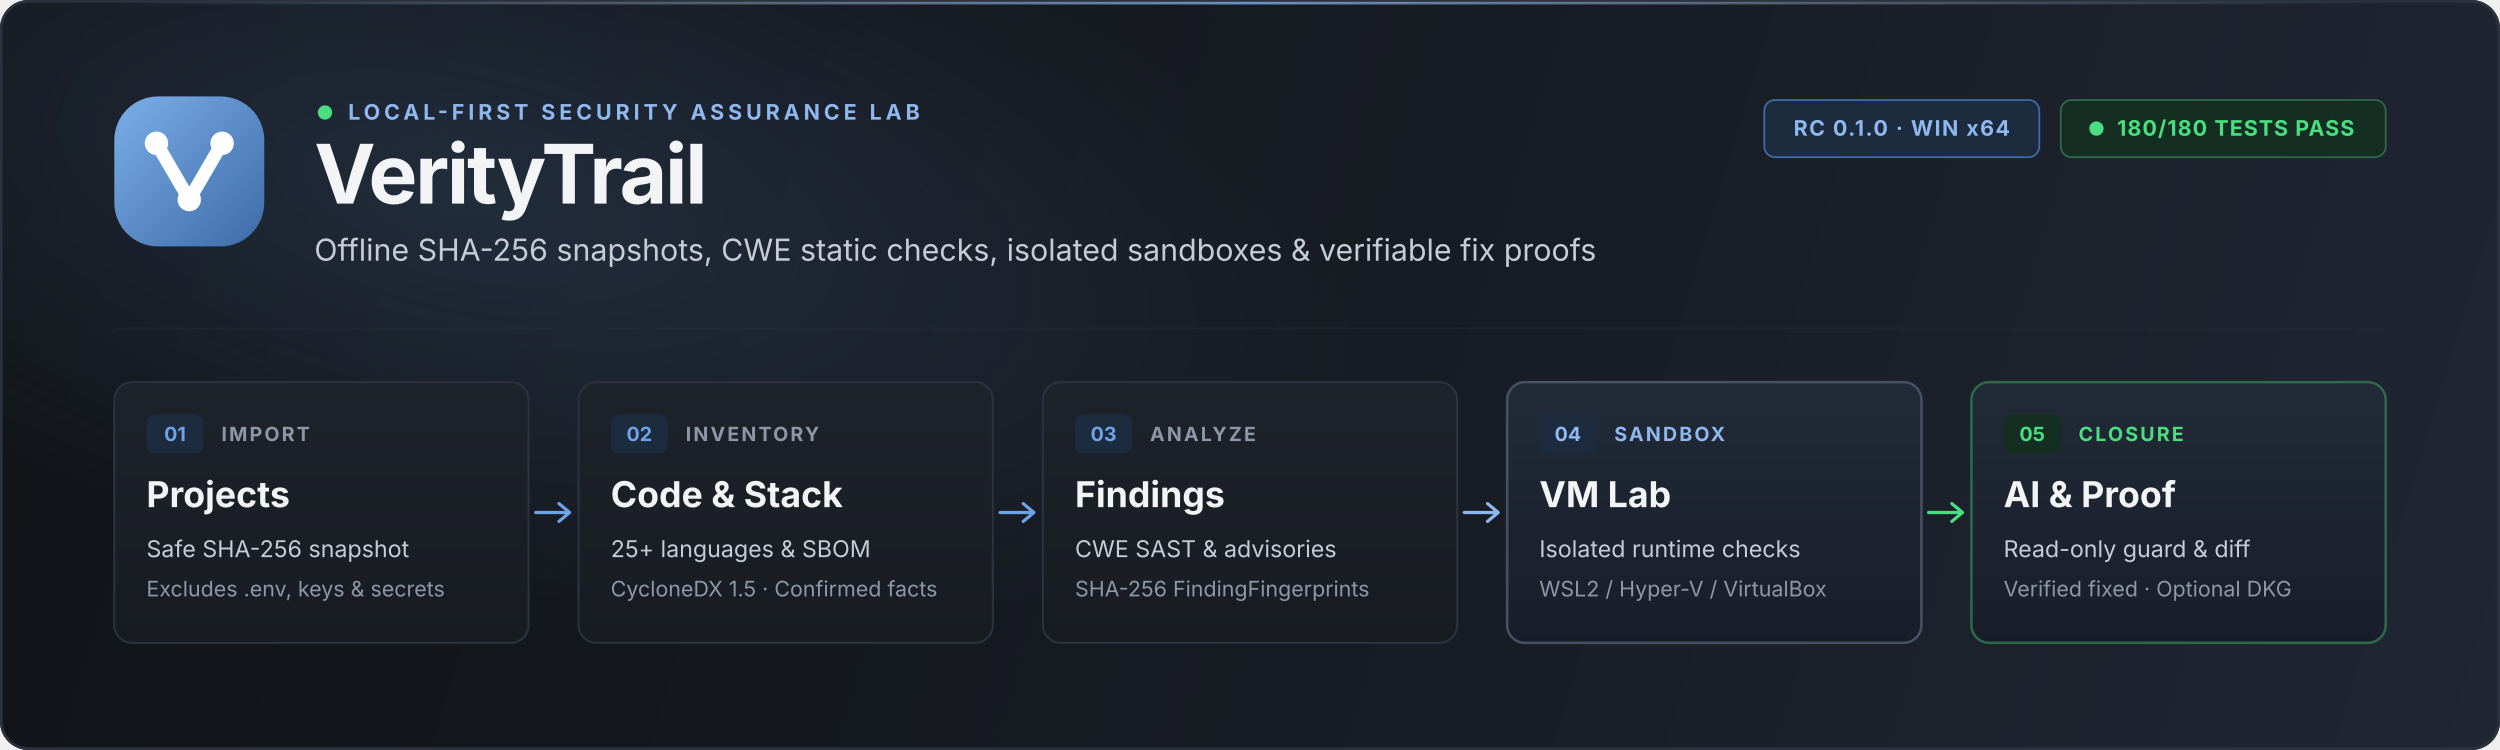
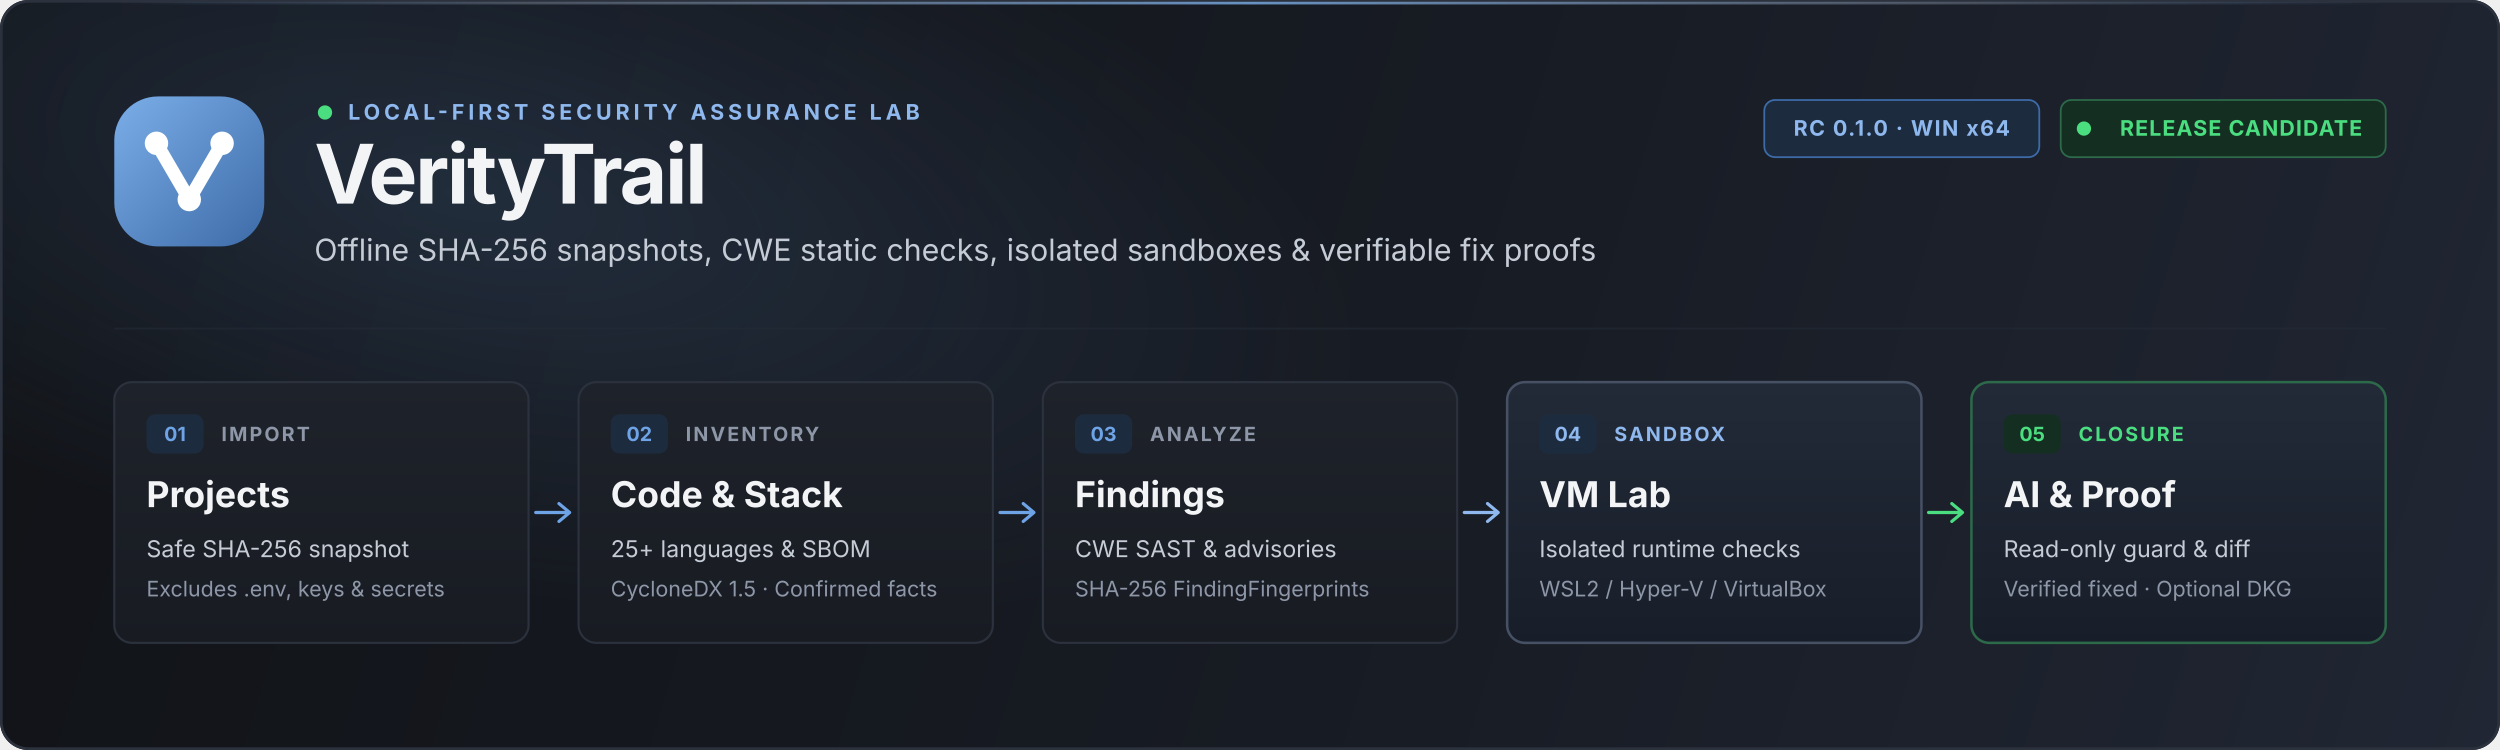
<svg xmlns="http://www.w3.org/2000/svg" viewBox="0 0 1400 420" width="1400" height="420" fill="none">
  <defs>
    <linearGradient id="vt-bg" x1="0" y1="0" x2="1400" y2="420" gradientUnits="userSpaceOnUse">
      <stop offset="0" stop-color="#111317" />
      <stop offset="0.55" stop-color="#171B23" />
      <stop offset="1" stop-color="#202633" />
    </linearGradient>
    <radialGradient id="vt-glow" cx="0" cy="0" r="1" gradientUnits="userSpaceOnUse" gradientTransform="translate(260 110) rotate(12) scale(520 220)">
      <stop offset="0" stop-color="#6EA3E6" stop-opacity="0.16" />
      <stop offset="1" stop-color="#6EA3E6" stop-opacity="0" />
    </radialGradient>
    <linearGradient id="vt-accent-line" x1="64" y1="0" x2="1336" y2="0" gradientUnits="userSpaceOnUse">
      <stop offset="0" stop-color="#6EA3E6" stop-opacity="0" />
      <stop offset="0.18" stop-color="#9AA6B8" stop-opacity="0.33" />
      <stop offset="0.50" stop-color="#7BAEE8" stop-opacity="0.80" />
      <stop offset="0.82" stop-color="#9AA6B8" stop-opacity="0.33" />
      <stop offset="1" stop-color="#6EA3E6" stop-opacity="0" />
    </linearGradient>
    <linearGradient id="vt-mark-grad" x1="64" y1="54" x2="148" y2="138" gradientUnits="userSpaceOnUse">
      <stop offset="0" stop-color="#7BAEE8" />
      <stop offset="1" stop-color="#3D6BA8" />
    </linearGradient>
    <linearGradient id="vt-card" x1="0" y1="214" x2="0" y2="360" gradientUnits="userSpaceOnUse">
      <stop offset="0" stop-color="#1E222A" />
      <stop offset="1" stop-color="#181B22" />
    </linearGradient>
    <linearGradient id="vt-card-active" x1="0" y1="214" x2="0" y2="360" gradientUnits="userSpaceOnUse">
      <stop offset="0" stop-color="#222A38" />
      <stop offset="1" stop-color="#181E29" />
    </linearGradient>
  </defs>
  <rect width="1400" height="420" rx="16" fill="url(#vt-bg)" />
  <rect width="1400" height="420" rx="16" fill="url(#vt-glow)" />
  <rect x="0.75" y="0.75" width="1398.5" height="418.5" rx="15.25" stroke="#2B313D" stroke-width="1.5" />
  <rect x="64" y="1" width="1272" height="1.5" fill="url(#vt-accent-line)" />
  <g stroke="#252B36" stroke-width="1" opacity="0.55">
    <line x1="64" y1="184" x2="1336" y2="184" />
  </g>
  <rect x="64" y="54" width="84" height="84" rx="24.5" fill="url(#vt-mark-grad)" />
  <g transform="translate(74.5 64.5) scale(2.625)">
    <path d="M5 6L12 18L19 6" stroke="#FFFFFF" stroke-width="2.8" stroke-linecap="round" stroke-linejoin="round" />
    <circle cx="5" cy="6" r="2.5" fill="#FFFFFF" />
    <circle cx="19" cy="6" r="2.5" fill="#FFFFFF" />
    <circle cx="12" cy="18" r="2.5" fill="#FFFFFF" />
  </g>
  <circle cx="182" cy="63" r="4" fill="#4ADE80" />
  <text x="195" y="67" fill="#8EB8EE" font-family="system-ui, -apple-system, 'Segoe UI', sans-serif" font-size="12" font-weight="700" letter-spacing="2.2">LOCAL-FIRST SECURITY ASSURANCE LAB</text>
  <text x="176" y="114" fill="#F3F4F6" font-family="system-ui, -apple-system, 'Segoe UI', sans-serif" font-size="46" font-weight="700" letter-spacing="-1.2">VerityTrail</text>
  <text x="176" y="146" fill="#C6CCD6" font-family="system-ui, -apple-system, 'Segoe UI', sans-serif" font-size="17" font-weight="400">Offline SHA-256 snapshots, CWE static checks, isolated sandboxes &amp; verifiable fix proofs</text>
  <rect x="988" y="56" width="154" height="32" rx="6" fill="#1D2B3E" stroke="#3D6BA8" stroke-width="1" />
  <text x="1065" y="76" text-anchor="middle" fill="#8EB8EE" font-family="system-ui, -apple-system, 'Segoe UI', sans-serif" font-size="12" font-weight="700" letter-spacing="0.8">RC 0.1.0 · WIN x64</text>
  <rect x="1154" y="56" width="182" height="32" rx="6" fill="#152E22" stroke="#2D6A4A" stroke-width="1" />
-   <circle cx="1174" cy="72" r="4" fill="#4ADE80" />
-   <text x="1252" y="76" text-anchor="middle" fill="#4ADE80" font-family="system-ui, -apple-system, 'Segoe UI', sans-serif" font-size="12" font-weight="700" letter-spacing="0.6">180/180 TESTS PASS</text>
+   <circle cx="1167" cy="72" r="4" fill="#4ADE80" />
+   <text x="1255" y="76" text-anchor="middle" fill="#4ADE80" font-family="system-ui, -apple-system, 'Segoe UI', sans-serif" font-size="12" font-weight="700" letter-spacing="0.6">RELEASE CANDIDATE</text>
  <g>
    <rect x="64" y="214" width="232" height="146" rx="10" fill="url(#vt-card)" stroke="#2B313D" stroke-width="1.2" />
    <rect x="82" y="232" width="32" height="22" rx="5" fill="#1D2B3E" />
    <text x="98" y="247" text-anchor="middle" fill="#6EA3E6" font-family="system-ui, -apple-system, 'Segoe UI', sans-serif" font-size="11" font-weight="700">01</text>
    <text x="124" y="247" fill="#8E97A8" font-family="system-ui, -apple-system, 'Segoe UI', sans-serif" font-size="11" font-weight="700" letter-spacing="1.2">IMPORT</text>
    <text x="82" y="284" fill="#F3F4F6" font-family="system-ui, -apple-system, 'Segoe UI', sans-serif" font-size="20" font-weight="700">Projects</text>
    <text x="82" y="312" fill="#C6CCD6" font-family="system-ui, -apple-system, 'Segoe UI', sans-serif" font-size="13">Safe SHA-256 snapshot</text>
    <text x="82" y="334" fill="#8E97A8" font-family="system-ui, -apple-system, 'Segoe UI', sans-serif" font-size="12">Excludes .env, keys &amp; secrets</text>
  </g>
  <path d="M300 287H318M313 282L319 287L313 292" stroke="#6EA3E6" stroke-width="1.8" stroke-linecap="round" stroke-linejoin="round" />
  <g>
    <rect x="324" y="214" width="232" height="146" rx="10" fill="url(#vt-card)" stroke="#2B313D" stroke-width="1.2" />
    <rect x="342" y="232" width="32" height="22" rx="5" fill="#1D2B3E" />
    <text x="358" y="247" text-anchor="middle" fill="#6EA3E6" font-family="system-ui, -apple-system, 'Segoe UI', sans-serif" font-size="11" font-weight="700">02</text>
    <text x="384" y="247" fill="#8E97A8" font-family="system-ui, -apple-system, 'Segoe UI', sans-serif" font-size="11" font-weight="700" letter-spacing="1.2">INVENTORY</text>
    <text x="342" y="284" fill="#F3F4F6" font-family="system-ui, -apple-system, 'Segoe UI', sans-serif" font-size="20" font-weight="700">Code &amp; Stack</text>
    <text x="342" y="312" fill="#C6CCD6" font-family="system-ui, -apple-system, 'Segoe UI', sans-serif" font-size="13">25+ languages &amp; SBOM</text>
    <text x="342" y="334" fill="#8E97A8" font-family="system-ui, -apple-system, 'Segoe UI', sans-serif" font-size="12">CycloneDX 1.5 · Confirmed facts</text>
  </g>
  <path d="M560 287H578M573 282L579 287L573 292" stroke="#6EA3E6" stroke-width="1.8" stroke-linecap="round" stroke-linejoin="round" />
  <g>
    <rect x="584" y="214" width="232" height="146" rx="10" fill="url(#vt-card)" stroke="#2B313D" stroke-width="1.2" />
    <rect x="602" y="232" width="32" height="22" rx="5" fill="#1D2B3E" />
    <text x="618" y="247" text-anchor="middle" fill="#6EA3E6" font-family="system-ui, -apple-system, 'Segoe UI', sans-serif" font-size="11" font-weight="700">03</text>
    <text x="644" y="247" fill="#8E97A8" font-family="system-ui, -apple-system, 'Segoe UI', sans-serif" font-size="11" font-weight="700" letter-spacing="1.2">ANALYZE</text>
    <text x="602" y="284" fill="#F3F4F6" font-family="system-ui, -apple-system, 'Segoe UI', sans-serif" font-size="20" font-weight="700">Findings</text>
    <text x="602" y="312" fill="#C6CCD6" font-family="system-ui, -apple-system, 'Segoe UI', sans-serif" font-size="13">CWE SAST &amp; advisories</text>
    <text x="602" y="334" fill="#8E97A8" font-family="system-ui, -apple-system, 'Segoe UI', sans-serif" font-size="12">SHA-256 FindingFingerprints</text>
  </g>
  <path d="M820 287H838M833 282L839 287L833 292" stroke="#8EB8EE" stroke-width="1.8" stroke-linecap="round" stroke-linejoin="round" />
  <g>
    <rect x="844" y="214" width="232" height="146" rx="10" fill="url(#vt-card-active)" stroke="#475164" stroke-width="1.4" />
    <rect x="862" y="232" width="32" height="22" rx="5" fill="#1D2B3E" />
    <text x="878" y="247" text-anchor="middle" fill="#8EB8EE" font-family="system-ui, -apple-system, 'Segoe UI', sans-serif" font-size="11" font-weight="700">04</text>
    <text x="904" y="247" fill="#8EB8EE" font-family="system-ui, -apple-system, 'Segoe UI', sans-serif" font-size="11" font-weight="700" letter-spacing="1.2">SANDBOX</text>
    <text x="862" y="284" fill="#F3F4F6" font-family="system-ui, -apple-system, 'Segoe UI', sans-serif" font-size="20" font-weight="700">VM Lab</text>
    <text x="862" y="312" fill="#C6CCD6" font-family="system-ui, -apple-system, 'Segoe UI', sans-serif" font-size="13">Isolated runtime checks</text>
    <text x="862" y="334" fill="#8E97A8" font-family="system-ui, -apple-system, 'Segoe UI', sans-serif" font-size="12">WSL2 / Hyper-V / VirtualBox</text>
  </g>
  <path d="M1080 287H1098M1093 282L1099 287L1093 292" stroke="#4ADE80" stroke-width="1.8" stroke-linecap="round" stroke-linejoin="round" />
  <g>
    <rect x="1104" y="214" width="232" height="146" rx="10" fill="url(#vt-card-active)" stroke="#2D6A4A" stroke-width="1.4" />
    <rect x="1122" y="232" width="32" height="22" rx="5" fill="#152E22" />
    <text x="1138" y="247" text-anchor="middle" fill="#4ADE80" font-family="system-ui, -apple-system, 'Segoe UI', sans-serif" font-size="11" font-weight="700">05</text>
    <text x="1164" y="247" fill="#4ADE80" font-family="system-ui, -apple-system, 'Segoe UI', sans-serif" font-size="11" font-weight="700" letter-spacing="1.2">CLOSURE</text>
    <text x="1122" y="284" fill="#F3F4F6" font-family="system-ui, -apple-system, 'Segoe UI', sans-serif" font-size="20" font-weight="700">AI &amp; Proof</text>
    <text x="1122" y="312" fill="#C6CCD6" font-family="system-ui, -apple-system, 'Segoe UI', sans-serif" font-size="13">Read-only guard &amp; diff</text>
    <text x="1122" y="334" fill="#8E97A8" font-family="system-ui, -apple-system, 'Segoe UI', sans-serif" font-size="12">Verified fixed · Optional DKG</text>
  </g>
</svg>
